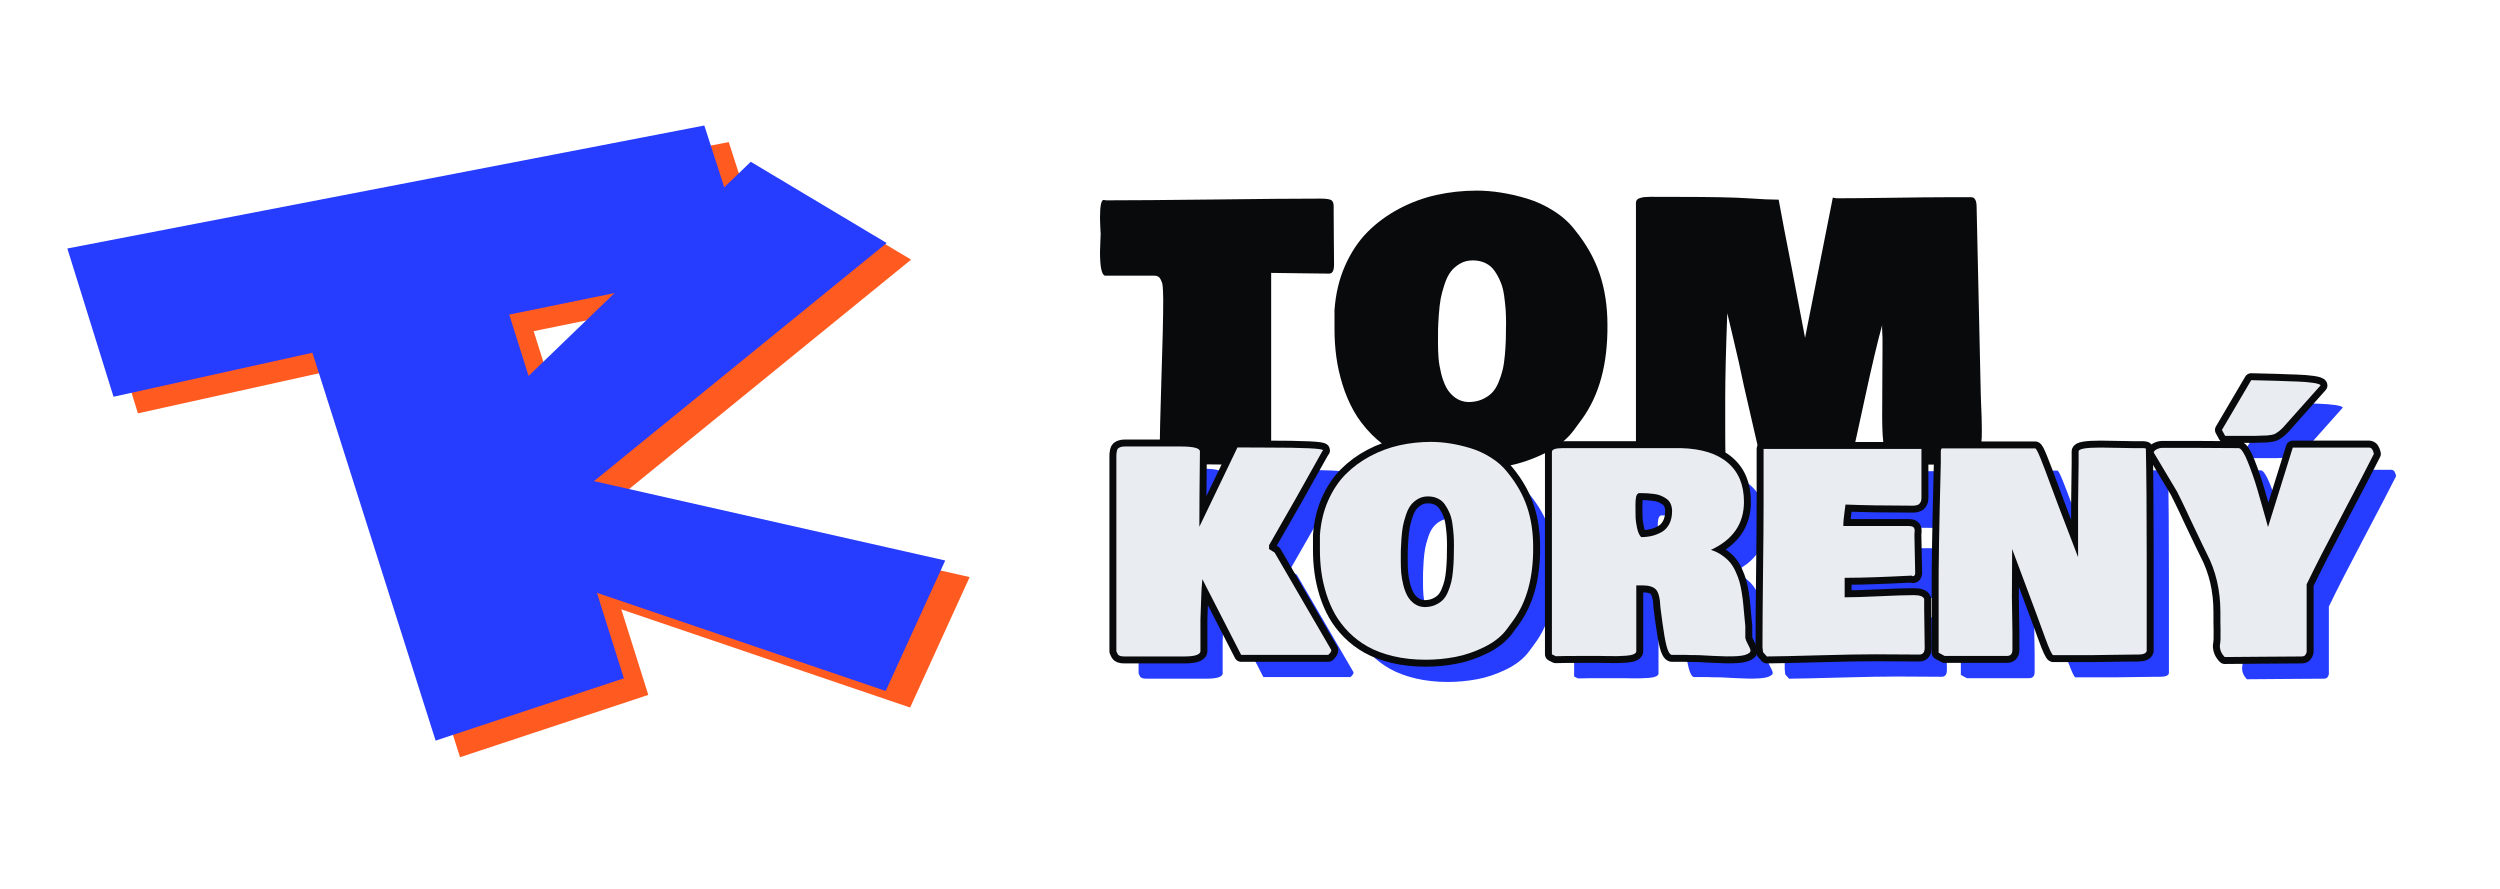
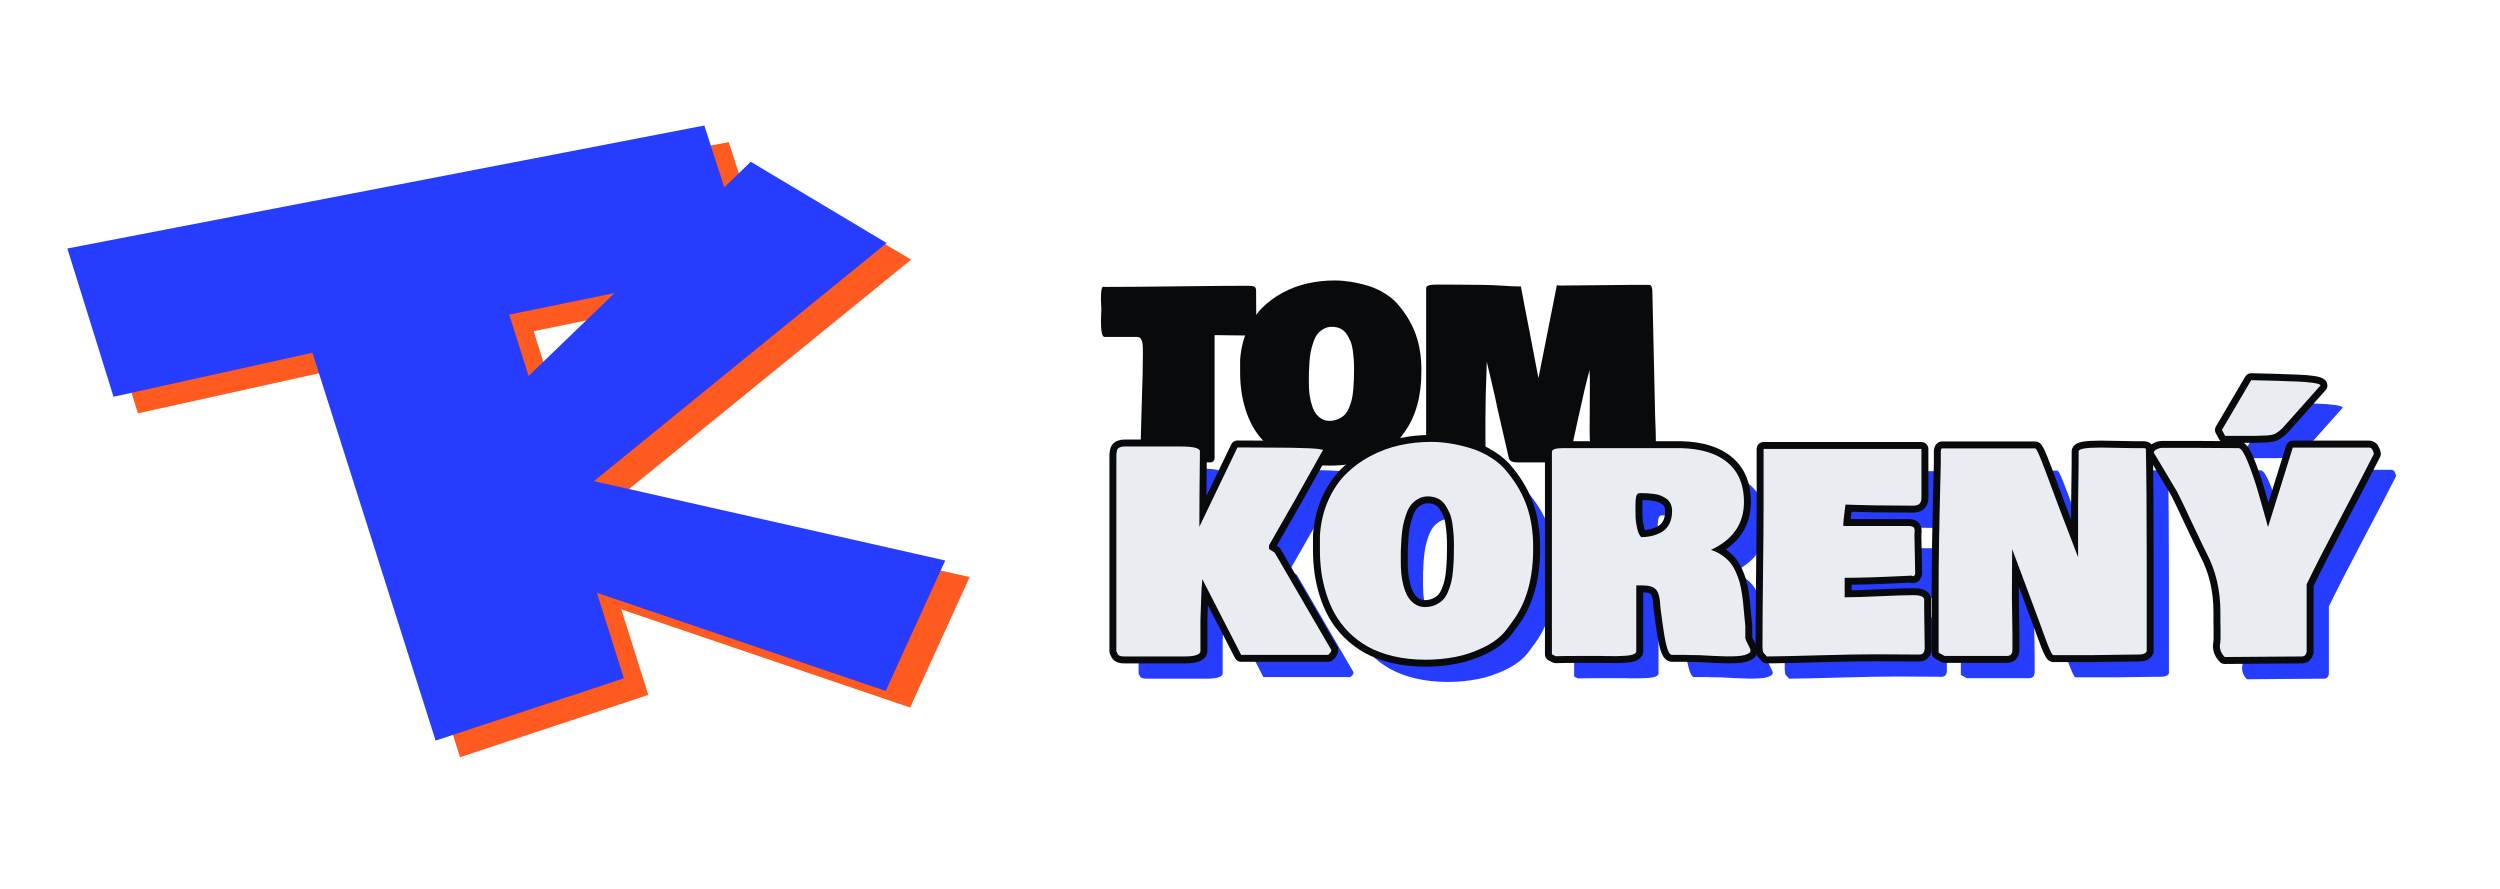
<svg xmlns="http://www.w3.org/2000/svg" xmlns:xlink="http://www.w3.org/1999/xlink" width="900" height="320" viewBox="0 0 900 320" role="img" aria-labelledby="title description">
  <defs>
    <g id="tk-mark-geometry">
      <path d="M14 21 247 5l10 52-88 7 25 135-70 14L97 69l-73 7Z" />
      <path d="M145 108 262 20 307 55 178 136Z" />
      <path d="M169 119 314 171 287 215 142 145Z" />
    </g>
  </defs>
  <defs>
    <g>
      <g id="tom-glyph-0">
        <path d="M -0.781 -58.5 C -0.781 -59.082 -0.75 -59.953 -0.688 -61.109 C -0.625 -62.266 -0.594 -63.055 -0.594 -63.484 C -0.594 -63.641 -0.625 -64.223 -0.688 -65.234 C -0.75 -66.242 -0.781 -67.125 -0.781 -67.875 C -0.781 -71.32 -0.453 -73.047 0.203 -73.047 C 0.461 -73.047 0.688 -73.016 0.875 -72.953 C 7.676 -72.953 17.758 -73.031 31.125 -73.188 C 44.488 -73.352 54.492 -73.438 61.141 -73.438 C 62.797 -73.438 63.844 -73.289 64.281 -73 C 64.719 -72.707 64.938 -72.141 64.938 -71.297 L 64.938 -69.922 C 64.938 -68.234 64.953 -65.734 64.984 -62.422 C 65.023 -59.117 65.047 -56.609 65.047 -54.891 C 65.047 -53.191 64.586 -52.344 63.672 -52.344 C 61.848 -52.344 59.129 -52.375 55.516 -52.438 C 51.898 -52.508 49.18 -52.547 47.359 -52.547 L 47.359 -0.203 C 47.129 0.773 46.578 1.301 45.703 1.375 C 44.566 1.375 42.906 1.352 40.719 1.312 C 38.539 1.281 36.883 1.266 35.75 1.266 C 35.676 1.266 35.609 1.301 35.547 1.375 C 34.117 1.375 32.109 1.352 29.516 1.312 C 26.93 1.281 25.004 1.266 23.734 1.266 L 20.797 1.266 C 20.148 1.336 19.207 1.375 17.969 1.375 L 16.016 -0.984 C 16.016 -5.93 16.176 -13.285 16.5 -23.047 C 16.832 -32.816 17 -40.176 17 -45.125 C 17 -45.344 16.988 -45.711 16.969 -46.234 C 16.945 -46.754 16.938 -47.176 16.938 -47.5 C 16.938 -47.832 16.91 -48.242 16.859 -48.734 C 16.816 -49.223 16.738 -49.617 16.625 -49.922 C 16.508 -50.234 16.367 -50.539 16.203 -50.844 C 16.047 -51.156 15.828 -51.383 15.547 -51.531 C 15.273 -51.688 14.941 -51.766 14.547 -51.766 L 0.594 -51.766 C -0.32 -52.023 -0.781 -54.27 -0.781 -58.5 Z M -0.781 -58.5 " />
      </g>
      <g id="tom-glyph-1">
        <path d="M 1.172 -36.719 L 1.172 -42.094 C 1.492 -46.645 2.484 -50.801 4.141 -54.562 C 5.805 -58.32 7.914 -61.488 10.469 -64.062 C 13.031 -66.633 15.984 -68.805 19.328 -70.578 C 22.68 -72.359 26.191 -73.656 29.859 -74.469 C 33.523 -75.281 37.312 -75.688 41.219 -75.688 C 43.363 -75.688 45.598 -75.504 47.922 -75.141 C 50.254 -74.785 52.723 -74.219 55.328 -73.438 C 57.93 -72.656 60.426 -71.504 62.812 -69.984 C 65.207 -68.473 67.188 -66.695 68.75 -64.656 C 71.969 -60.707 74.301 -56.578 75.75 -52.266 C 77.207 -47.953 77.938 -43.16 77.938 -37.891 C 78.031 -26.891 75.617 -18.035 70.703 -11.328 L 68.562 -8.406 C 66.664 -5.801 63.957 -3.625 60.438 -1.875 C 56.926 -0.133 53.41 1.066 49.891 1.734 C 46.379 2.398 42.836 2.734 39.266 2.734 C 35.055 2.734 31.176 2.312 27.625 1.469 C 24.082 0.625 21.023 -0.516 18.453 -1.953 C 15.879 -3.391 13.582 -5.129 11.562 -7.172 C 9.551 -9.223 7.898 -11.391 6.609 -13.672 C 5.328 -15.953 4.27 -18.426 3.438 -21.094 C 2.613 -23.758 2.031 -26.363 1.688 -28.906 C 1.344 -31.445 1.172 -34.051 1.172 -36.719 Z M 40.047 -56.062 C 38.703 -56.062 37.5 -55.75 36.438 -55.125 C 35.383 -54.508 34.523 -53.758 33.859 -52.875 C 33.191 -52 32.613 -50.82 32.125 -49.344 C 31.633 -47.863 31.273 -46.531 31.047 -45.344 C 30.828 -44.156 30.648 -42.656 30.516 -40.844 C 30.391 -39.039 30.316 -37.641 30.297 -36.641 C 30.285 -35.648 30.281 -34.375 30.281 -32.812 C 30.281 -31.312 30.332 -29.883 30.438 -28.531 C 30.551 -27.188 30.797 -25.754 31.172 -24.234 C 31.547 -22.723 32.035 -21.406 32.641 -20.281 C 33.242 -19.164 34.07 -18.223 35.125 -17.453 C 36.188 -16.691 37.398 -16.281 38.766 -16.219 C 40.203 -16.219 41.473 -16.453 42.578 -16.922 C 43.68 -17.391 44.609 -17.988 45.359 -18.719 C 46.109 -19.457 46.742 -20.441 47.266 -21.672 C 47.785 -22.91 48.18 -24.098 48.453 -25.234 C 48.734 -26.379 48.945 -27.797 49.094 -29.484 C 49.238 -31.18 49.328 -32.641 49.359 -33.859 C 49.398 -35.078 49.422 -36.617 49.422 -38.484 C 49.422 -39.848 49.379 -41.113 49.297 -42.281 C 49.211 -43.457 49.07 -44.758 48.875 -46.188 C 48.676 -47.625 48.348 -48.883 47.891 -49.969 C 47.441 -51.062 46.891 -52.086 46.234 -53.047 C 45.586 -54.016 44.734 -54.758 43.672 -55.281 C 42.617 -55.801 41.41 -56.062 40.047 -56.062 Z M 40.047 -56.062 " />
      </g>
      <g id="tom-glyph-2">
        <path d="M 102.938 -18.266 C 102.938 -17.68 102.969 -16.773 103.031 -15.547 C 103.094 -14.328 103.141 -13.164 103.172 -12.062 C 103.203 -10.957 103.223 -9.727 103.234 -8.375 C 103.254 -7.02 103.207 -5.797 103.094 -4.703 C 102.988 -3.617 102.82 -2.598 102.594 -1.641 C 102.363 -0.68 102.008 0.055 101.531 0.578 C 101.062 1.109 100.488 1.375 99.812 1.375 L 77.547 1.375 C 75.984 0.164 75.203 -4.328 75.203 -12.109 C 75.203 -14.941 75.219 -18.352 75.25 -22.344 C 75.281 -26.332 75.297 -29.172 75.297 -30.859 L 75.297 -34.281 C 75.297 -34.57 75.27 -35.129 75.219 -35.953 C 75.164 -36.785 75.16 -37.43 75.203 -37.891 C 73.898 -33.172 72.301 -26.414 70.406 -17.625 C 68.52 -8.832 67.219 -2.957 66.5 0 C 66.176 0.914 64.68 1.375 62.016 1.375 L 44.734 1.375 C 42.609 1.375 41.367 0.816 41.016 -0.297 L 36.328 -20.703 C 35.898 -22.785 35.438 -24.945 34.938 -27.188 C 34.438 -29.438 33.844 -31.992 33.156 -34.859 C 32.469 -37.723 31.961 -39.844 31.641 -41.219 C 31.254 -30.801 31.062 -22.859 31.062 -17.391 L 31.062 -8.797 C 31.062 -4.953 31.094 -2.051 31.156 -0.094 C 30.957 0.625 30.598 0.984 30.078 0.984 L 25.484 0.984 C 23.566 0.984 20.75 1 17.031 1.031 C 13.32 1.062 10.508 1.078 8.594 1.078 C 6.832 1.078 5.953 0.785 5.953 0.203 L 5.953 -72.266 C 5.953 -72.555 6.023 -72.805 6.172 -73.016 C 6.316 -73.234 6.547 -73.398 6.859 -73.516 C 7.172 -73.629 7.473 -73.719 7.766 -73.781 C 8.055 -73.844 8.43 -73.879 8.891 -73.891 C 9.348 -73.91 9.723 -73.926 10.016 -73.938 C 10.305 -73.957 10.676 -73.957 11.125 -73.938 C 11.582 -73.926 11.879 -73.922 12.016 -73.922 L 17.781 -73.922 C 27.051 -73.922 33.582 -73.789 37.375 -73.531 C 41.164 -73.27 44.07 -73.141 46.094 -73.141 C 46.875 -68.785 48.113 -62.312 49.812 -53.719 L 53.516 -34.281 L 61.328 -73.734 C 61.328 -73.734 61.457 -73.695 61.719 -73.625 C 61.977 -73.562 62.176 -73.531 62.312 -73.531 C 65.789 -73.531 70.93 -73.578 77.734 -73.672 C 84.535 -73.773 89.68 -73.828 93.172 -73.828 L 100.391 -73.828 C 101.305 -73.734 101.766 -72.82 101.766 -71.094 C 102.473 -39.551 102.863 -21.941 102.938 -18.266 Z M 102.938 -18.266 " />
      </g>
    </g>
    <g>
      <g id="koreny-glyph-0">
        <path d="M 7.812 1.562 C 7.094 1.562 6.547 1.488 6.172 1.344 C 5.797 1.195 5.551 1.023 5.438 0.828 C 5.332 0.629 5.148 0.254 4.891 -0.297 L 4.891 -69.734 C 4.891 -70.441 4.895 -70.957 4.906 -71.281 C 4.926 -71.613 4.984 -72 5.078 -72.438 C 5.172 -72.875 5.32 -73.18 5.531 -73.359 C 5.75 -73.547 6.051 -73.703 6.438 -73.828 C 6.832 -73.961 7.32 -74.031 7.906 -74.031 L 27.938 -74.031 C 32.625 -74.031 34.969 -73.441 34.969 -72.266 L 34.969 -72.172 C 34.832 -60.055 34.766 -51.039 34.766 -45.125 L 48.484 -73.688 L 58.594 -73.641 C 72.395 -73.641 79.297 -73.312 79.297 -72.656 C 79.297 -72.531 79.234 -72.469 79.109 -72.469 C 72.785 -61.07 66.367 -49.742 59.859 -38.484 L 59.859 -37.109 L 61.859 -35.844 L 82.281 -0.734 C 82.281 -0.211 81.906 0.359 81.156 0.984 L 49.812 0.984 L 35.844 -26.266 C 35.645 -24.473 35.492 -21.867 35.391 -18.453 C 35.297 -15.035 35.219 -12.789 35.156 -11.719 L 35.156 -0.203 C 34.926 0.973 32.973 1.562 29.297 1.562 Z M 7.812 1.562 " />
      </g>
      <g id="koreny-glyph-1">
        <path d="M 1.172 -36.719 L 1.172 -42.094 C 1.492 -46.645 2.484 -50.801 4.141 -54.562 C 5.805 -58.32 7.914 -61.488 10.469 -64.062 C 13.031 -66.633 15.984 -68.805 19.328 -70.578 C 22.68 -72.359 26.191 -73.656 29.859 -74.469 C 33.523 -75.281 37.312 -75.688 41.219 -75.688 C 43.363 -75.688 45.598 -75.504 47.922 -75.141 C 50.254 -74.785 52.723 -74.219 55.328 -73.438 C 57.93 -72.656 60.426 -71.504 62.812 -69.984 C 65.207 -68.473 67.188 -66.695 68.75 -64.656 C 71.969 -60.707 74.301 -56.578 75.75 -52.266 C 77.207 -47.953 77.938 -43.16 77.938 -37.891 C 78.031 -26.891 75.617 -18.035 70.703 -11.328 L 68.562 -8.406 C 66.664 -5.801 63.957 -3.625 60.438 -1.875 C 56.926 -0.133 53.41 1.066 49.891 1.734 C 46.379 2.398 42.836 2.734 39.266 2.734 C 35.055 2.734 31.176 2.312 27.625 1.469 C 24.082 0.625 21.023 -0.516 18.453 -1.953 C 15.879 -3.391 13.582 -5.129 11.562 -7.172 C 9.551 -9.223 7.898 -11.391 6.609 -13.672 C 5.328 -15.953 4.27 -18.426 3.438 -21.094 C 2.613 -23.758 2.031 -26.363 1.688 -28.906 C 1.344 -31.445 1.172 -34.051 1.172 -36.719 Z M 40.047 -56.062 C 38.703 -56.062 37.5 -55.75 36.438 -55.125 C 35.383 -54.508 34.523 -53.758 33.859 -52.875 C 33.191 -52 32.613 -50.82 32.125 -49.344 C 31.633 -47.863 31.273 -46.531 31.047 -45.344 C 30.828 -44.156 30.648 -42.656 30.516 -40.844 C 30.391 -39.039 30.316 -37.641 30.297 -36.641 C 30.285 -35.648 30.281 -34.375 30.281 -32.812 C 30.281 -31.312 30.332 -29.883 30.438 -28.531 C 30.551 -27.188 30.797 -25.754 31.172 -24.234 C 31.547 -22.723 32.035 -21.406 32.641 -20.281 C 33.242 -19.164 34.07 -18.223 35.125 -17.453 C 36.188 -16.691 37.398 -16.281 38.766 -16.219 C 40.203 -16.219 41.473 -16.453 42.578 -16.922 C 43.68 -17.391 44.609 -17.988 45.359 -18.719 C 46.109 -19.457 46.742 -20.441 47.266 -21.672 C 47.785 -22.91 48.18 -24.098 48.453 -25.234 C 48.734 -26.379 48.945 -27.797 49.094 -29.484 C 49.238 -31.18 49.328 -32.641 49.359 -33.859 C 49.398 -35.078 49.422 -36.617 49.422 -38.484 C 49.422 -39.848 49.379 -41.113 49.297 -42.281 C 49.211 -43.457 49.07 -44.758 48.875 -46.188 C 48.676 -47.625 48.348 -48.883 47.891 -49.969 C 47.441 -51.062 46.891 -52.086 46.234 -53.047 C 45.586 -54.016 44.734 -54.758 43.672 -55.281 C 42.617 -55.801 41.41 -56.062 40.047 -56.062 Z M 40.047 -56.062 " />
      </g>
      <g id="koreny-glyph-2">
        <path d="M 75.781 0.203 C 75.062 0.91 73.555 1.328 71.266 1.453 C 68.973 1.586 66.148 1.555 62.797 1.359 C 59.441 1.172 57.648 1.078 57.422 1.078 C 55.211 1.078 53.617 1.047 52.641 0.984 L 47.75 0.984 C 47.039 0.754 46.441 -0.312 45.953 -2.219 C 45.461 -4.125 44.977 -6.859 44.5 -10.422 C 44.031 -13.984 43.781 -15.879 43.75 -16.109 C 43.625 -19.336 43.102 -21.461 42.188 -22.484 C 41.281 -23.516 39.617 -24.031 37.203 -24.031 L 35.062 -24.031 L 35.062 -0.203 C 35 0.191 34.656 0.52 34.031 0.781 C 33.414 1.039 32.531 1.211 31.375 1.297 C 30.219 1.379 29.191 1.426 28.297 1.438 C 27.398 1.457 26.219 1.453 24.75 1.422 C 23.289 1.391 22.398 1.375 22.078 1.375 L 15.047 1.375 C 11.066 1.375 8.07 1.406 6.062 1.469 C 5.602 1.27 5.145 1.039 4.688 0.781 L 4.688 -72.078 C 4.688 -72.984 5.988 -73.438 8.594 -73.438 L 51.172 -73.438 C 58.555 -73.238 64.176 -71.477 68.031 -68.156 C 71.895 -64.844 73.828 -60.16 73.828 -54.109 C 73.828 -46.223 69.859 -40.457 61.922 -36.812 C 63.379 -36.363 64.691 -35.727 65.859 -34.906 C 67.035 -34.094 68.016 -33.223 68.797 -32.297 C 69.578 -31.367 70.258 -30.254 70.844 -28.953 C 71.438 -27.648 71.895 -26.426 72.219 -25.281 C 72.539 -24.145 72.82 -22.797 73.062 -21.234 C 73.312 -19.672 73.484 -18.32 73.578 -17.188 C 73.68 -16.051 73.805 -14.691 73.953 -13.109 C 74.098 -11.535 74.219 -10.289 74.312 -9.375 L 74.312 -5.078 C 74.414 -4.555 74.719 -3.82 75.219 -2.875 C 75.727 -1.938 76.047 -1.238 76.172 -0.781 C 76.172 -0.125 76.039 0.203 75.781 0.203 Z M 34.766 -52.734 C 34.766 -50.785 34.781 -49.336 34.812 -48.391 C 34.844 -47.441 35.02 -46.203 35.344 -44.672 C 35.676 -43.148 36.164 -42.062 36.812 -41.406 C 38.188 -41.406 39.484 -41.551 40.703 -41.844 C 41.922 -42.133 43.098 -42.602 44.234 -43.25 C 45.379 -43.906 46.285 -44.875 46.953 -46.156 C 47.617 -47.445 47.953 -48.988 47.953 -50.781 C 47.953 -51.789 47.77 -52.676 47.406 -53.438 C 47.051 -54.207 46.531 -54.816 45.844 -55.266 C 45.164 -55.723 44.492 -56.086 43.828 -56.359 C 43.16 -56.641 42.344 -56.836 41.375 -56.953 C 40.414 -57.066 39.66 -57.141 39.109 -57.172 C 38.555 -57.211 37.891 -57.234 37.109 -57.234 L 35.938 -57.234 C 35.445 -57.004 35.129 -56.547 34.984 -55.859 C 34.836 -55.172 34.766 -54.129 34.766 -52.734 Z M 34.766 -52.734 " />
      </g>
      <g id="koreny-glyph-3">
        <path d="M 4.5 -1.766 L 4.5 -3.609 C 4.5 -9.18 4.562 -17.398 4.688 -28.266 C 4.82 -39.141 4.891 -47.363 4.891 -52.938 L 4.891 -73.141 L 61.719 -73.141 L 61.719 -57.125 C 61.719 -57.031 61.719 -56.785 61.719 -56.391 C 61.719 -56.004 61.719 -55.742 61.719 -55.609 C 61.719 -55.484 61.703 -55.25 61.672 -54.906 C 61.641 -54.562 61.582 -54.32 61.5 -54.188 C 61.414 -54.062 61.301 -53.875 61.156 -53.625 C 61.008 -53.383 60.836 -53.219 60.641 -53.125 C 60.453 -53.031 60.191 -52.941 59.859 -52.859 C 59.535 -52.773 59.18 -52.734 58.797 -52.734 L 57.422 -52.734 C 48.992 -52.734 41.312 -52.863 34.375 -53.125 C 34.312 -52.602 34.207 -51.797 34.062 -50.703 C 33.914 -49.617 33.801 -48.66 33.719 -47.828 C 33.633 -46.992 33.594 -46.188 33.594 -45.406 L 56.844 -45.406 C 57.812 -45.406 58.457 -45.273 58.781 -45.016 C 59.113 -44.754 59.281 -44.332 59.281 -43.75 C 59.281 -43.582 59.266 -43.32 59.234 -42.969 C 59.203 -42.613 59.188 -42.352 59.188 -42.188 C 59.188 -40.625 59.234 -38.312 59.328 -35.25 C 59.422 -32.195 59.469 -29.891 59.469 -28.328 C 59.375 -27.672 59.113 -27.344 58.688 -27.344 C 58.5 -27.344 58.336 -27.41 58.203 -27.547 C 47.922 -27.023 40.305 -26.766 35.359 -26.766 L 34.078 -26.766 L 34.078 -19.734 C 36.973 -19.734 41.164 -19.863 46.656 -20.125 C 52.145 -20.383 56.254 -20.516 58.984 -20.516 C 61.129 -20.516 62.367 -20.055 62.703 -19.141 L 62.703 -15.438 C 62.703 -13.875 62.734 -11.562 62.797 -8.5 C 62.859 -5.438 62.891 -3.125 62.891 -1.562 C 62.891 0.062 62.238 0.875 60.938 0.875 C 59.25 0.875 56.645 0.859 53.125 0.828 C 49.613 0.797 46.945 0.781 45.125 0.781 C 40.438 0.781 33.727 0.898 25 1.141 C 16.281 1.391 9.969 1.531 6.062 1.562 L 4.688 0 C 4.562 -0.914 4.5 -1.504 4.5 -1.766 Z M 4.5 -1.766 " />
      </g>
      <g id="koreny-glyph-4">
        <path d="M 3.906 0.203 L 3.906 -21.875 C 3.844 -29.945 4.102 -45.344 4.688 -68.062 L 4.688 -72.078 C 4.688 -72.785 4.816 -73.207 5.078 -73.344 L 38.672 -73.344 C 38.992 -73.344 39.648 -72.102 40.641 -69.625 C 41.641 -67.156 42.848 -63.973 44.266 -60.078 C 45.68 -56.191 46.68 -53.516 47.266 -52.047 L 54.109 -34.188 L 54.109 -53.125 C 54.109 -54.75 54.145 -57.734 54.219 -62.078 C 54.301 -66.43 54.328 -69.828 54.297 -72.266 C 54.297 -73.18 56.898 -73.641 62.109 -73.641 C 63.734 -73.641 65.961 -73.602 68.797 -73.531 C 71.629 -73.469 73.375 -73.438 74.031 -73.438 L 77.734 -73.438 C 78.254 -73.438 78.516 -73.336 78.516 -73.141 C 78.711 -64.098 78.812 -51.145 78.812 -34.281 L 78.812 -0.391 C 78.582 0.453 77.539 0.875 75.688 0.875 L 74.422 0.875 C 72.723 0.875 70.227 0.906 66.938 0.969 C 63.656 1.039 61.164 1.078 59.469 1.078 L 45.125 1.078 C 44.664 0.91 43.719 -1.141 42.281 -5.078 C 40.75 -9.336 38.469 -15.504 35.438 -23.578 C 32.414 -31.648 30.727 -36.16 30.375 -37.109 C 30.375 -35.191 30.359 -32.328 30.328 -28.516 C 30.297 -24.703 30.281 -21.836 30.281 -19.922 C 30.281 -18.492 30.312 -16.348 30.375 -13.484 C 30.438 -10.617 30.469 -8.469 30.469 -7.031 L 30.469 -0.875 C 30.469 0.625 29.816 1.375 28.516 1.375 L 6.062 1.375 Z M 78.516 -73.25 L 78.516 -73.047 Z M 78.516 -73.25 " />
      </g>
      <g id="koreny-glyph-5">
        <path d="M 21.891 -79.984 L 32.438 -97.906 L 41.812 -97.672 C 42.07 -97.672 42.582 -97.648 43.344 -97.609 C 44.102 -97.578 44.93 -97.547 45.828 -97.516 C 46.723 -97.484 47.719 -97.453 48.812 -97.422 C 49.906 -97.391 50.945 -97.332 51.938 -97.25 C 52.926 -97.164 53.828 -97.066 54.641 -96.953 C 55.461 -96.836 56.125 -96.695 56.625 -96.531 C 57.125 -96.375 57.375 -96.195 57.375 -96 L 44.156 -81.156 C 43.594 -80.539 43.062 -80.035 42.562 -79.641 C 42.062 -79.254 41.625 -78.945 41.25 -78.719 C 40.875 -78.488 40.359 -78.316 39.703 -78.203 C 39.055 -78.086 38.547 -78.02 38.172 -78 C 37.797 -77.988 37.094 -77.969 36.062 -77.938 C 35.039 -77.906 34.223 -77.875 33.609 -77.844 L 23.062 -77.844 Z M 76.609 -71.391 C 74.555 -67.285 70.723 -59.914 65.109 -49.281 C 59.492 -38.656 55.254 -30.367 52.391 -24.422 L 52.391 0 C 52.234 0.551 52.023 0.945 51.766 1.188 C 51.504 1.438 51.062 1.562 50.438 1.562 C 47.375 1.562 42.82 1.594 36.781 1.656 C 30.75 1.727 26.125 1.766 22.906 1.766 C 21.727 0.586 21.141 -0.781 21.141 -2.344 C 21.273 -3.062 21.359 -3.875 21.391 -4.781 C 21.422 -5.695 21.422 -6.852 21.391 -8.25 C 21.359 -9.656 21.344 -10.551 21.344 -10.938 L 21.344 -14.453 C 21.344 -22.234 19.711 -29.234 16.453 -35.453 C 15.961 -36.461 15.445 -37.52 14.906 -38.625 C 14.375 -39.727 13.863 -40.801 13.375 -41.844 C 12.883 -42.883 12.379 -43.941 11.859 -45.016 C 11.336 -46.086 10.828 -47.16 10.328 -48.234 C 9.828 -49.316 9.332 -50.379 8.844 -51.422 C 8.352 -52.461 7.836 -53.535 7.297 -54.641 C 6.766 -55.742 6.238 -56.801 5.719 -57.812 L -2.641 -71.828 C -2.641 -72.254 -2.297 -72.645 -1.609 -73 C -0.93 -73.352 -0.25 -73.531 0.438 -73.531 L 12.75 -73.531 C 14.438 -73.531 16.977 -73.516 20.375 -73.484 C 23.781 -73.453 26.316 -73.438 27.984 -73.438 C 28.43 -73.375 28.93 -72.898 29.484 -72.016 C 30.047 -71.141 30.625 -69.953 31.219 -68.453 C 31.82 -66.961 32.414 -65.379 33 -63.703 C 33.594 -62.023 34.18 -60.176 34.766 -58.156 C 35.348 -56.133 35.859 -54.359 36.297 -52.828 C 36.742 -51.297 37.188 -49.734 37.625 -48.141 C 38.062 -46.547 38.348 -45.504 38.484 -45.016 L 47.406 -73.641 L 74.953 -73.641 C 75.41 -73.566 75.75 -73.375 75.969 -73.062 C 76.195 -72.758 76.41 -72.203 76.609 -71.391 Z M 76.609 -71.391 " />
      </g>
    </g>
  </defs>
  <g transform="translate(20 50) rotate(-7 160 110)">
    <g color="#FF5A1F" transform="translate(8 7)">
      <use href="#tk-mark-geometry" fill="currentColor" />
    </g>
    <g color="#263CFF">
      <use href="#tk-mark-geometry" fill="currentColor" />
    </g>
  </g>
  <g transform="translate(385 45)">
-     <g color="#090A0C" transform="translate(12 -20) scale(1.28)">
+     <g color="#090A0C" transform="translate(12 27) scale(0.85)">
      <g fill="currentColor">
        <use xlink:href="#tom-glyph-0" x="0" y="109.766" />
-         <use xlink:href="#tom-glyph-1" x="64" y="109.766" />
-         <use xlink:href="#tom-glyph-2" x="144" y="109.766" />
+         <use xlink:href="#tom-glyph-1" x="57" y="109.766" />
+         <use xlink:href="#tom-glyph-2" x="131" y="109.766" />
      </g>
    </g>
    <g color="#263CFF" transform="translate(20 88)">
      <g fill="currentColor">
        <use xlink:href="#koreny-glyph-0" x="0" y="109.766" />
        <use xlink:href="#koreny-glyph-1" x="77" y="109.766" />
        <use xlink:href="#koreny-glyph-2" x="157" y="109.766" />
        <use xlink:href="#koreny-glyph-3" x="233" y="109.766" />
        <use xlink:href="#koreny-glyph-4" x="297" y="109.766" />
        <use xlink:href="#koreny-glyph-5" x="381" y="109.766" />
      </g>
    </g>
    <g color="#E9EDF2" stroke="#090A0C" stroke-width="5" stroke-linejoin="round" paint-order="stroke fill" transform="translate(12 80)">
      <g fill="currentColor">
        <use xlink:href="#koreny-glyph-0" x="0" y="109.766" />
        <use xlink:href="#koreny-glyph-1" x="77" y="109.766" />
        <use xlink:href="#koreny-glyph-2" x="157" y="109.766" />
        <use xlink:href="#koreny-glyph-3" x="233" y="109.766" />
        <use xlink:href="#koreny-glyph-4" x="297" y="109.766" />
        <use xlink:href="#koreny-glyph-5" x="381" y="109.766" />
      </g>
    </g>
  </g>
</svg>
